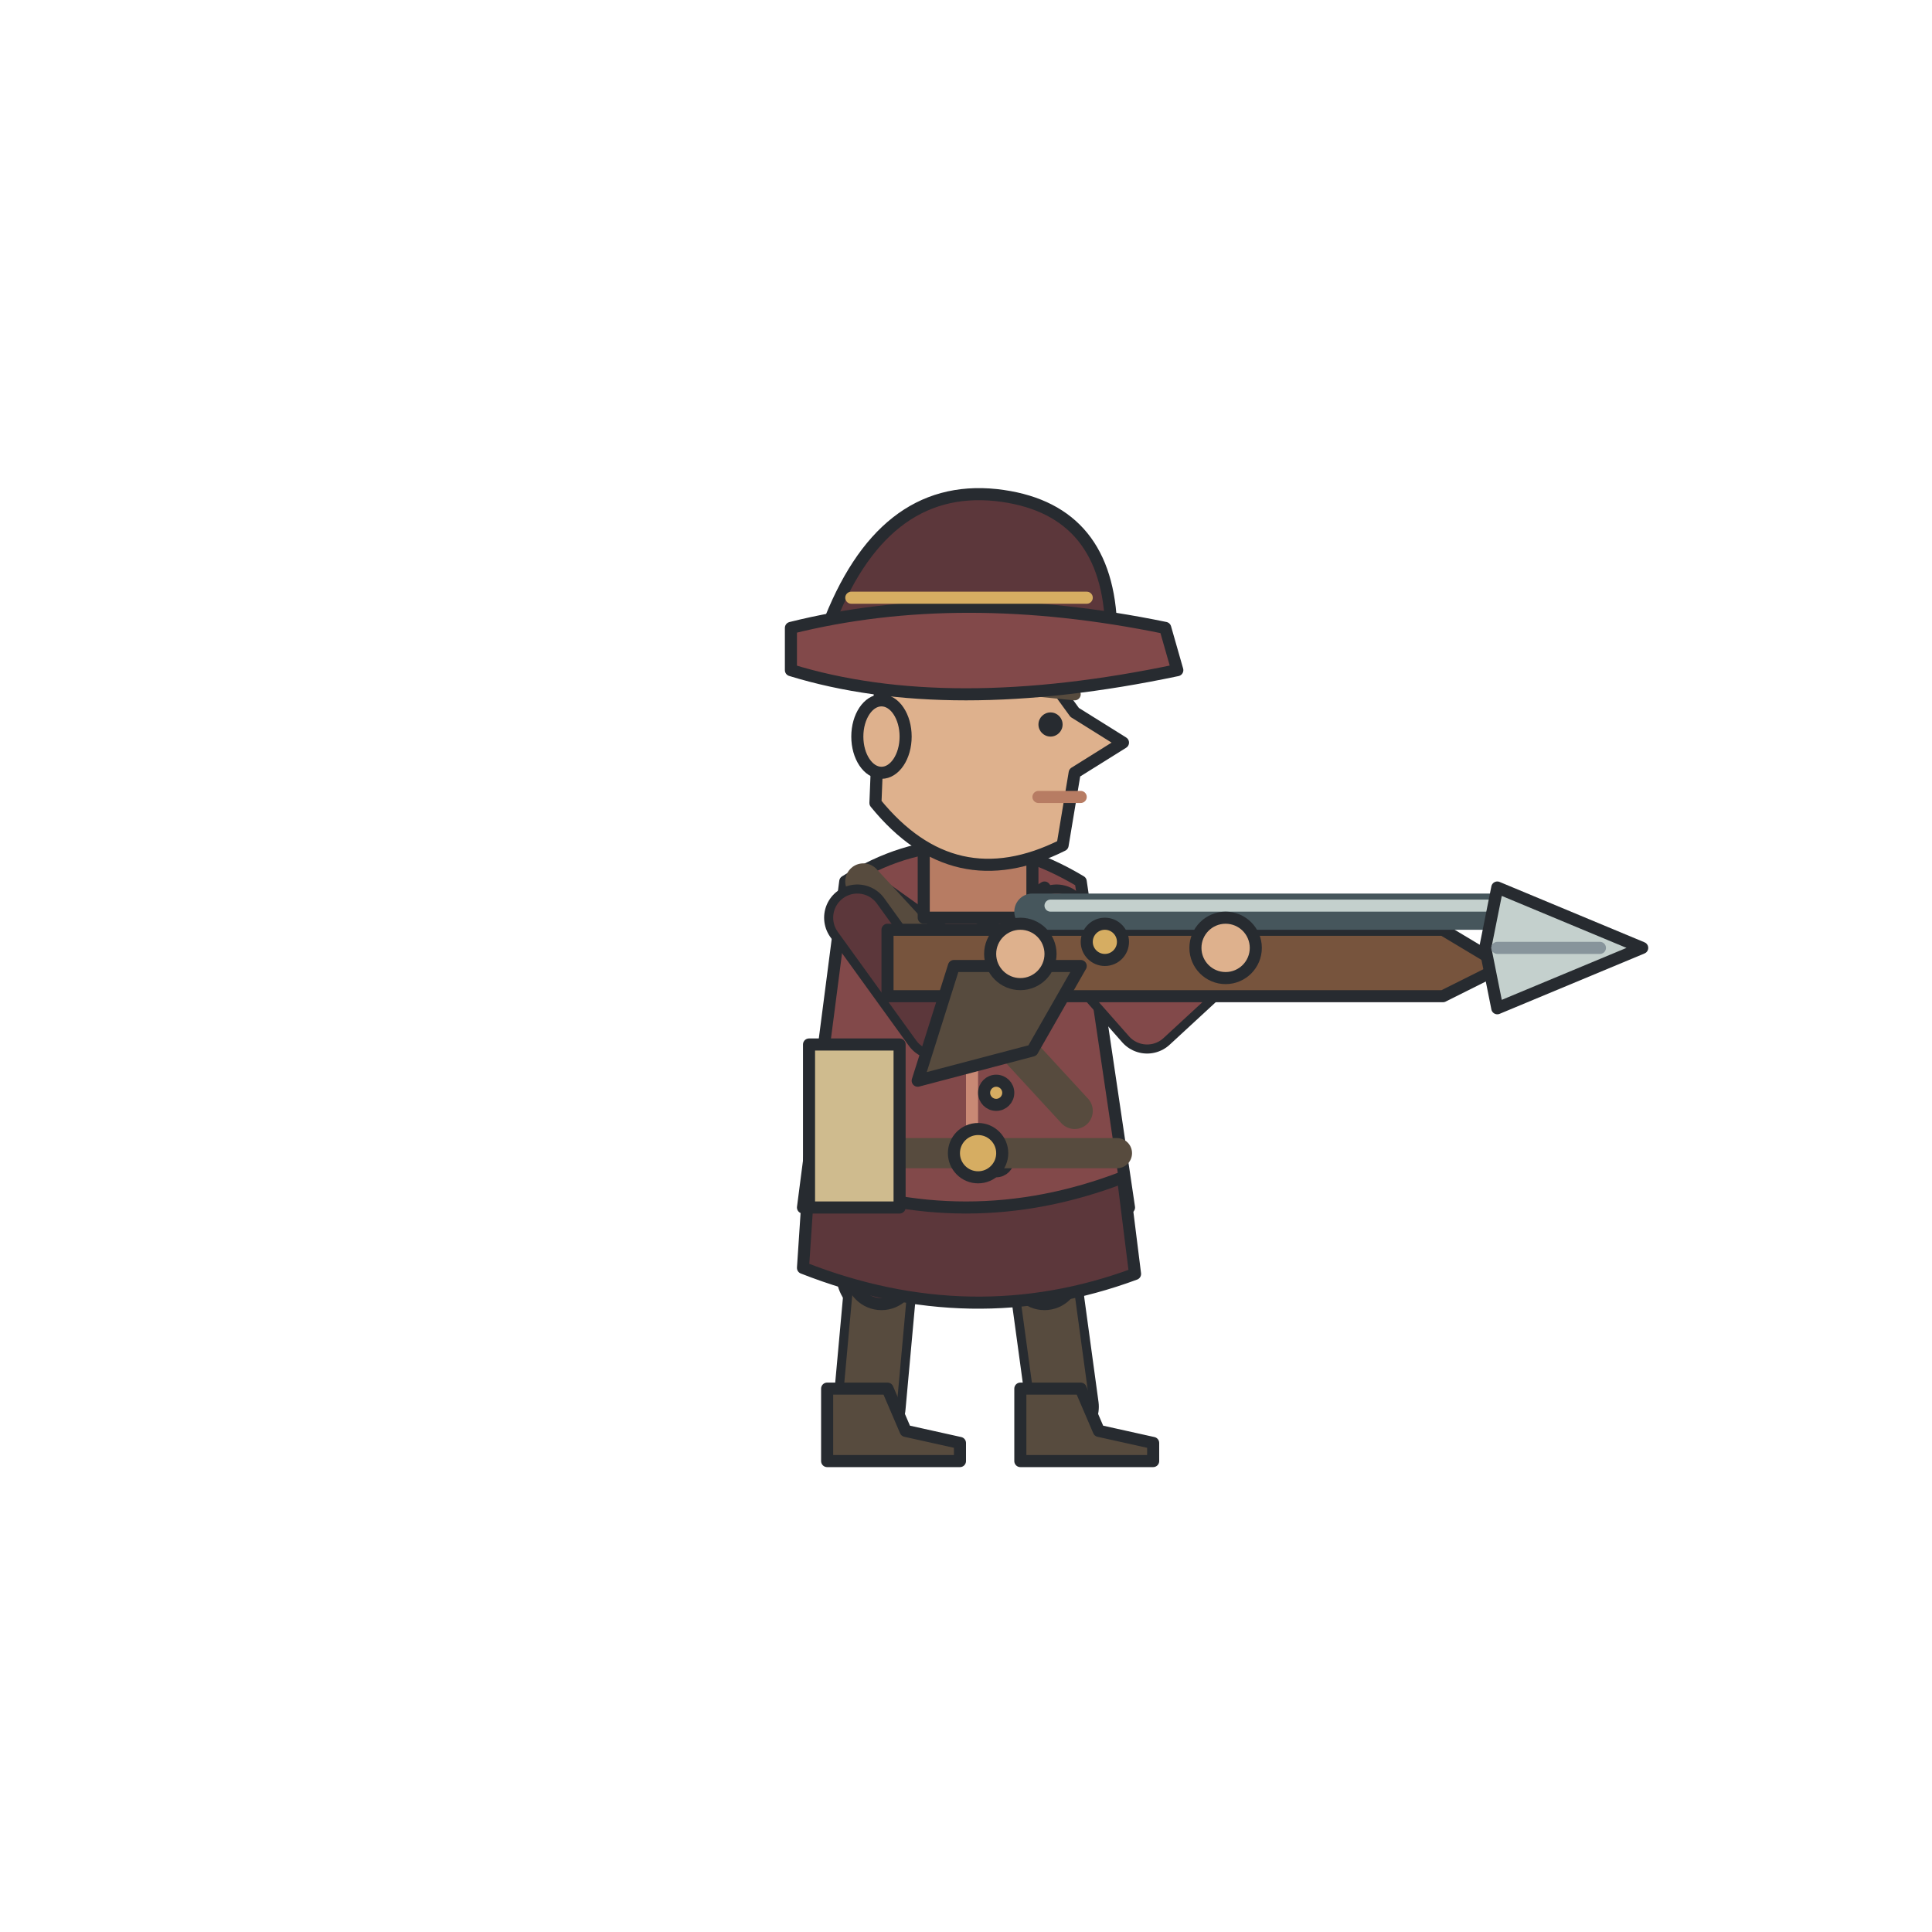
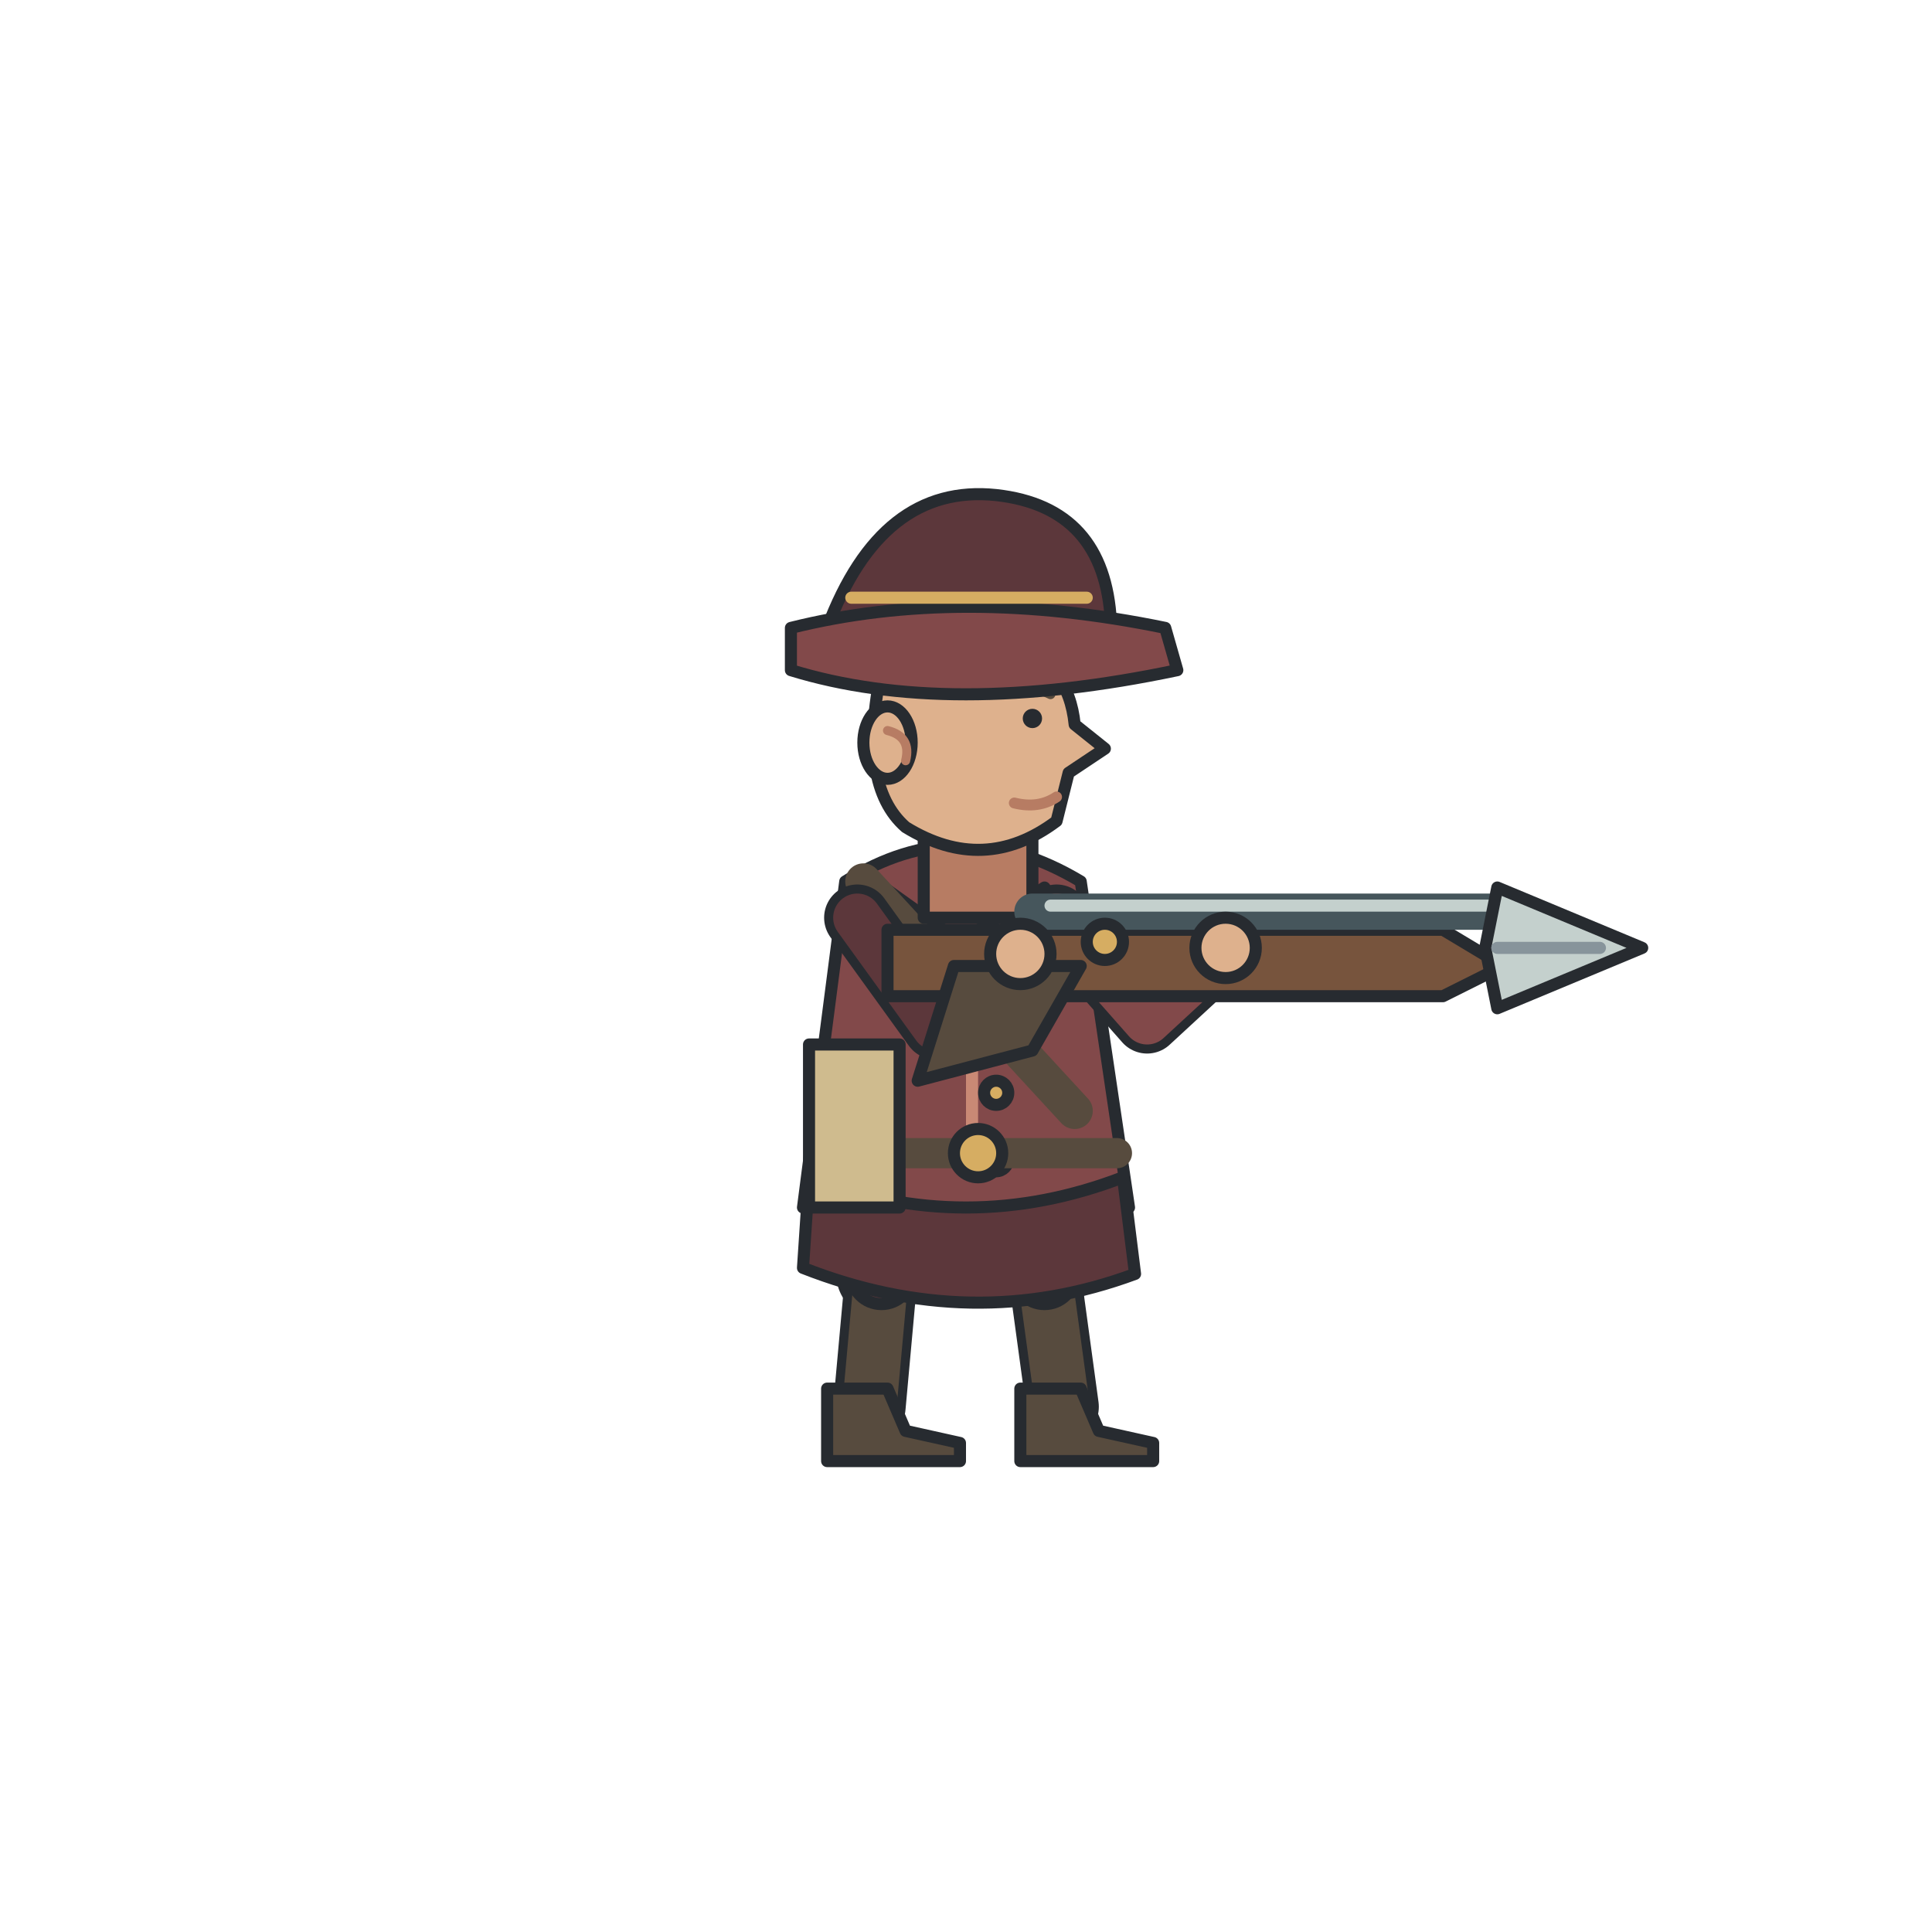
<svg xmlns="http://www.w3.org/2000/svg" width="192" height="192" viewBox="-64 0 320 192">
  <path d="M87 124L82 147" fill="none" stroke="#272b30" stroke-width="15" stroke-linejoin="round" stroke-linecap="round" />
  <path d="M87 124L82 147" fill="none" stroke="#5c373b" stroke-width="12" stroke-linejoin="round" stroke-linecap="round" />
  <path d="M82 147L80 169" fill="none" stroke="#272b30" stroke-width="12" stroke-linejoin="round" stroke-linecap="round" />
  <path d="M82 147L80 169" fill="none" stroke="#574b3e" stroke-width="9" stroke-linejoin="round" stroke-linecap="round" />
  <circle cx="82" cy="147" r="5" fill="#5c373b" stroke="#272b30" stroke-width="2" />
  <g transform="translate(80 176) rotate(0 0 0)">
    <path d="M-7-10h10l3 7 9 2v3H-7z" fill="#574b3e" stroke="#272b30" stroke-width="2" stroke-linejoin="round" stroke-linecap="round" />
  </g>
  <path d="M104 124L109 147" fill="none" stroke="#272b30" stroke-width="15" stroke-linejoin="round" stroke-linecap="round" />
  <path d="M104 124L109 147" fill="none" stroke="#82494a" stroke-width="12" stroke-linejoin="round" stroke-linecap="round" />
  <path d="M109 147L112 169" fill="none" stroke="#272b30" stroke-width="12" stroke-linejoin="round" stroke-linecap="round" />
  <path d="M109 147L112 169" fill="none" stroke="#574b3e" stroke-width="9" stroke-linejoin="round" stroke-linecap="round" />
  <circle cx="109" cy="147" r="5" fill="#82494a" stroke="#272b30" stroke-width="2" />
  <g transform="translate(112 176) rotate(0 0 0)">
    <path d="M-7-10h10l3 7 9 2v3H-7z" fill="#574b3e" stroke="#272b30" stroke-width="2" stroke-linejoin="round" stroke-linecap="round" />
  </g>
  <g transform="translate(0 0)">
    <path d="M76 82q19-12 39 0l8 54q-22 11-54 0z" fill="#82494a" stroke="#272b30" stroke-width="2" stroke-linejoin="round" stroke-linecap="round" />
    <path d="M70 131q26 10 52 0l2 16q-27 10-55-1z" fill="#5c373b" stroke="#272b30" stroke-width="2" stroke-linejoin="round" stroke-linecap="round" />
    <path d="M81 82l14 10 14-9 6 8-19 14-21-15z" fill="#5c373b" stroke="#272b30" stroke-width="2" stroke-linejoin="round" stroke-linecap="round" />
    <path d="M97 102v28" fill="none" stroke="#c98975" stroke-width="2" stroke-linejoin="round" stroke-linecap="round" />
    <circle cx="101" cy="106" r="2" fill="#d6ad62" stroke="#272b30" stroke-width="2" />
    <circle cx="101" cy="117" r="2" fill="#d6ad62" stroke="#272b30" stroke-width="2" />
    <circle cx="101" cy="128" r="2" fill="#d6ad62" stroke="#272b30" stroke-width="2" />
    <path d="M73 127h48" fill="none" stroke="#574b3e" stroke-width="5" stroke-linejoin="round" stroke-linecap="round" />
    <circle cx="98" cy="127" r="4" fill="#d6ad62" stroke="#272b30" stroke-width="2" />
    <path d="M79 82l35 38" fill="none" stroke="#574b3e" stroke-width="6" stroke-linejoin="round" stroke-linecap="round" />
    <path d="M70 109h15v27H70z" fill="#cfbb8e" stroke="#272b30" stroke-width="2" stroke-linejoin="round" stroke-linecap="round" />
  </g>
  <g transform="translate(0 0)">
    <path d="M89 72h18v16H89z" fill="#b77c63" stroke="#272b30" stroke-width="2" stroke-linejoin="round" stroke-linecap="round" />
-     <path d="M82 44q11-8 24-1l8 11 8 5-8 5-2 12q-18 9-31-7z" fill="#deb18d" stroke="#272b30" stroke-width="2" stroke-linejoin="round" stroke-linecap="round" />
-     <ellipse cx="82" cy="58" rx="4" ry="6" fill="#deb18d" stroke="#272b30" stroke-width="2" />
-     <path d="M104 50l10 1" fill="none" stroke="#574b3e" stroke-width="2" stroke-linejoin="round" stroke-linecap="round" />
-     <ellipse cx="110" cy="56" rx="2" ry="2" fill="#272b30" stroke="none" stroke-width="2" />
-     <path d="M108 68h7" fill="none" stroke="#b77c63" stroke-width="2" stroke-linejoin="round" stroke-linecap="round" />
+     <path d="M82 47q10-8 22-4 9 3 10 13l5 4-6 4-2 8q-12 9-25 1-8-7-4-26z" fill="#deb18d" stroke="#272b30" stroke-width="2" stroke-linejoin="round" stroke-linecap="round" />
+     <ellipse cx="83" cy="59" rx="4" ry="6" fill="#deb18d" stroke="#272b30" stroke-width="2" />
+     <path d="M83 57q4 1 3 5" fill="none" stroke="#b77c63" stroke-width="1.5" stroke-linejoin="round" stroke-linecap="round" />
+     <path d="M101 51q5-2 9 0" fill="none" stroke="#574b3e" stroke-width="1.6" stroke-linejoin="round" stroke-linecap="round" />
+     <circle cx="107" cy="55" r="1.6" fill="#272b30" stroke="none" stroke-width="2" />
+     <path d="M111 68q-3 2-7 1" fill="none" stroke="#b77c63" stroke-width="1.8" stroke-linejoin="round" stroke-linecap="round" />
    <path d="M73 40q9-24 28-22 18 2 19 21z" fill="#5c373b" stroke="#272b30" stroke-width="2" stroke-linejoin="round" stroke-linecap="round" />
    <path d="M67 40q28-7 62 0l2 7q-38 8-64 0z" fill="#82494a" stroke="#272b30" stroke-width="2" stroke-linejoin="round" stroke-linecap="round" />
    <path d="M77 35h39" fill="none" stroke="#d6ad62" stroke-width="2" stroke-linejoin="round" stroke-linecap="round" />
  </g>
  <path d="M78 88L91 106 105 94" fill="none" stroke="#272b30" stroke-width="11" stroke-linejoin="round" stroke-linecap="round" />
  <path d="M78 88L91 106 105 94" fill="none" stroke="#5c373b" stroke-width="8" stroke-linejoin="round" stroke-linecap="round" />
  <path d="M111 88L126 105 139 93" fill="none" stroke="#272b30" stroke-width="11" stroke-linejoin="round" stroke-linecap="round" />
  <path d="M111 88L126 105 139 93" fill="none" stroke="#82494a" stroke-width="8" stroke-linejoin="round" stroke-linecap="round" />
  <g transform="translate(0 0)">
    <path d="M83 90h92l10 6-10 5H83z" fill="#77543d" stroke="#272b30" stroke-width="2" stroke-linejoin="round" stroke-linecap="round" />
    <path d="M107 87h76" fill="none" stroke="#46565c" stroke-width="6" stroke-linejoin="round" stroke-linecap="round" />
    <path d="M110 86h74" fill="none" stroke="#c4d0cd" stroke-width="2" stroke-linejoin="round" stroke-linecap="round" />
    <path d="M94 96l-6 19 19-5 8-14z" fill="#574b3e" stroke="#272b30" stroke-width="2" stroke-linejoin="round" stroke-linecap="round" />
    <circle cx="119" cy="92" r="3" fill="#d6ad62" stroke="#272b30" stroke-width="2" />
    <path d="M184 83l24 10-24 10-2-10z" fill="#c4d0cd" stroke="#272b30" stroke-width="2" stroke-linejoin="round" stroke-linecap="round" />
    <path d="M184 93h17" fill="none" stroke="#87949b" stroke-width="2" stroke-linejoin="round" stroke-linecap="round" />
  </g>
  <circle cx="105" cy="94" r="5" fill="#deb18d" stroke="#272b30" stroke-width="2" />
  <circle cx="139" cy="93" r="5" fill="#deb18d" stroke="#272b30" stroke-width="2" />
</svg>
